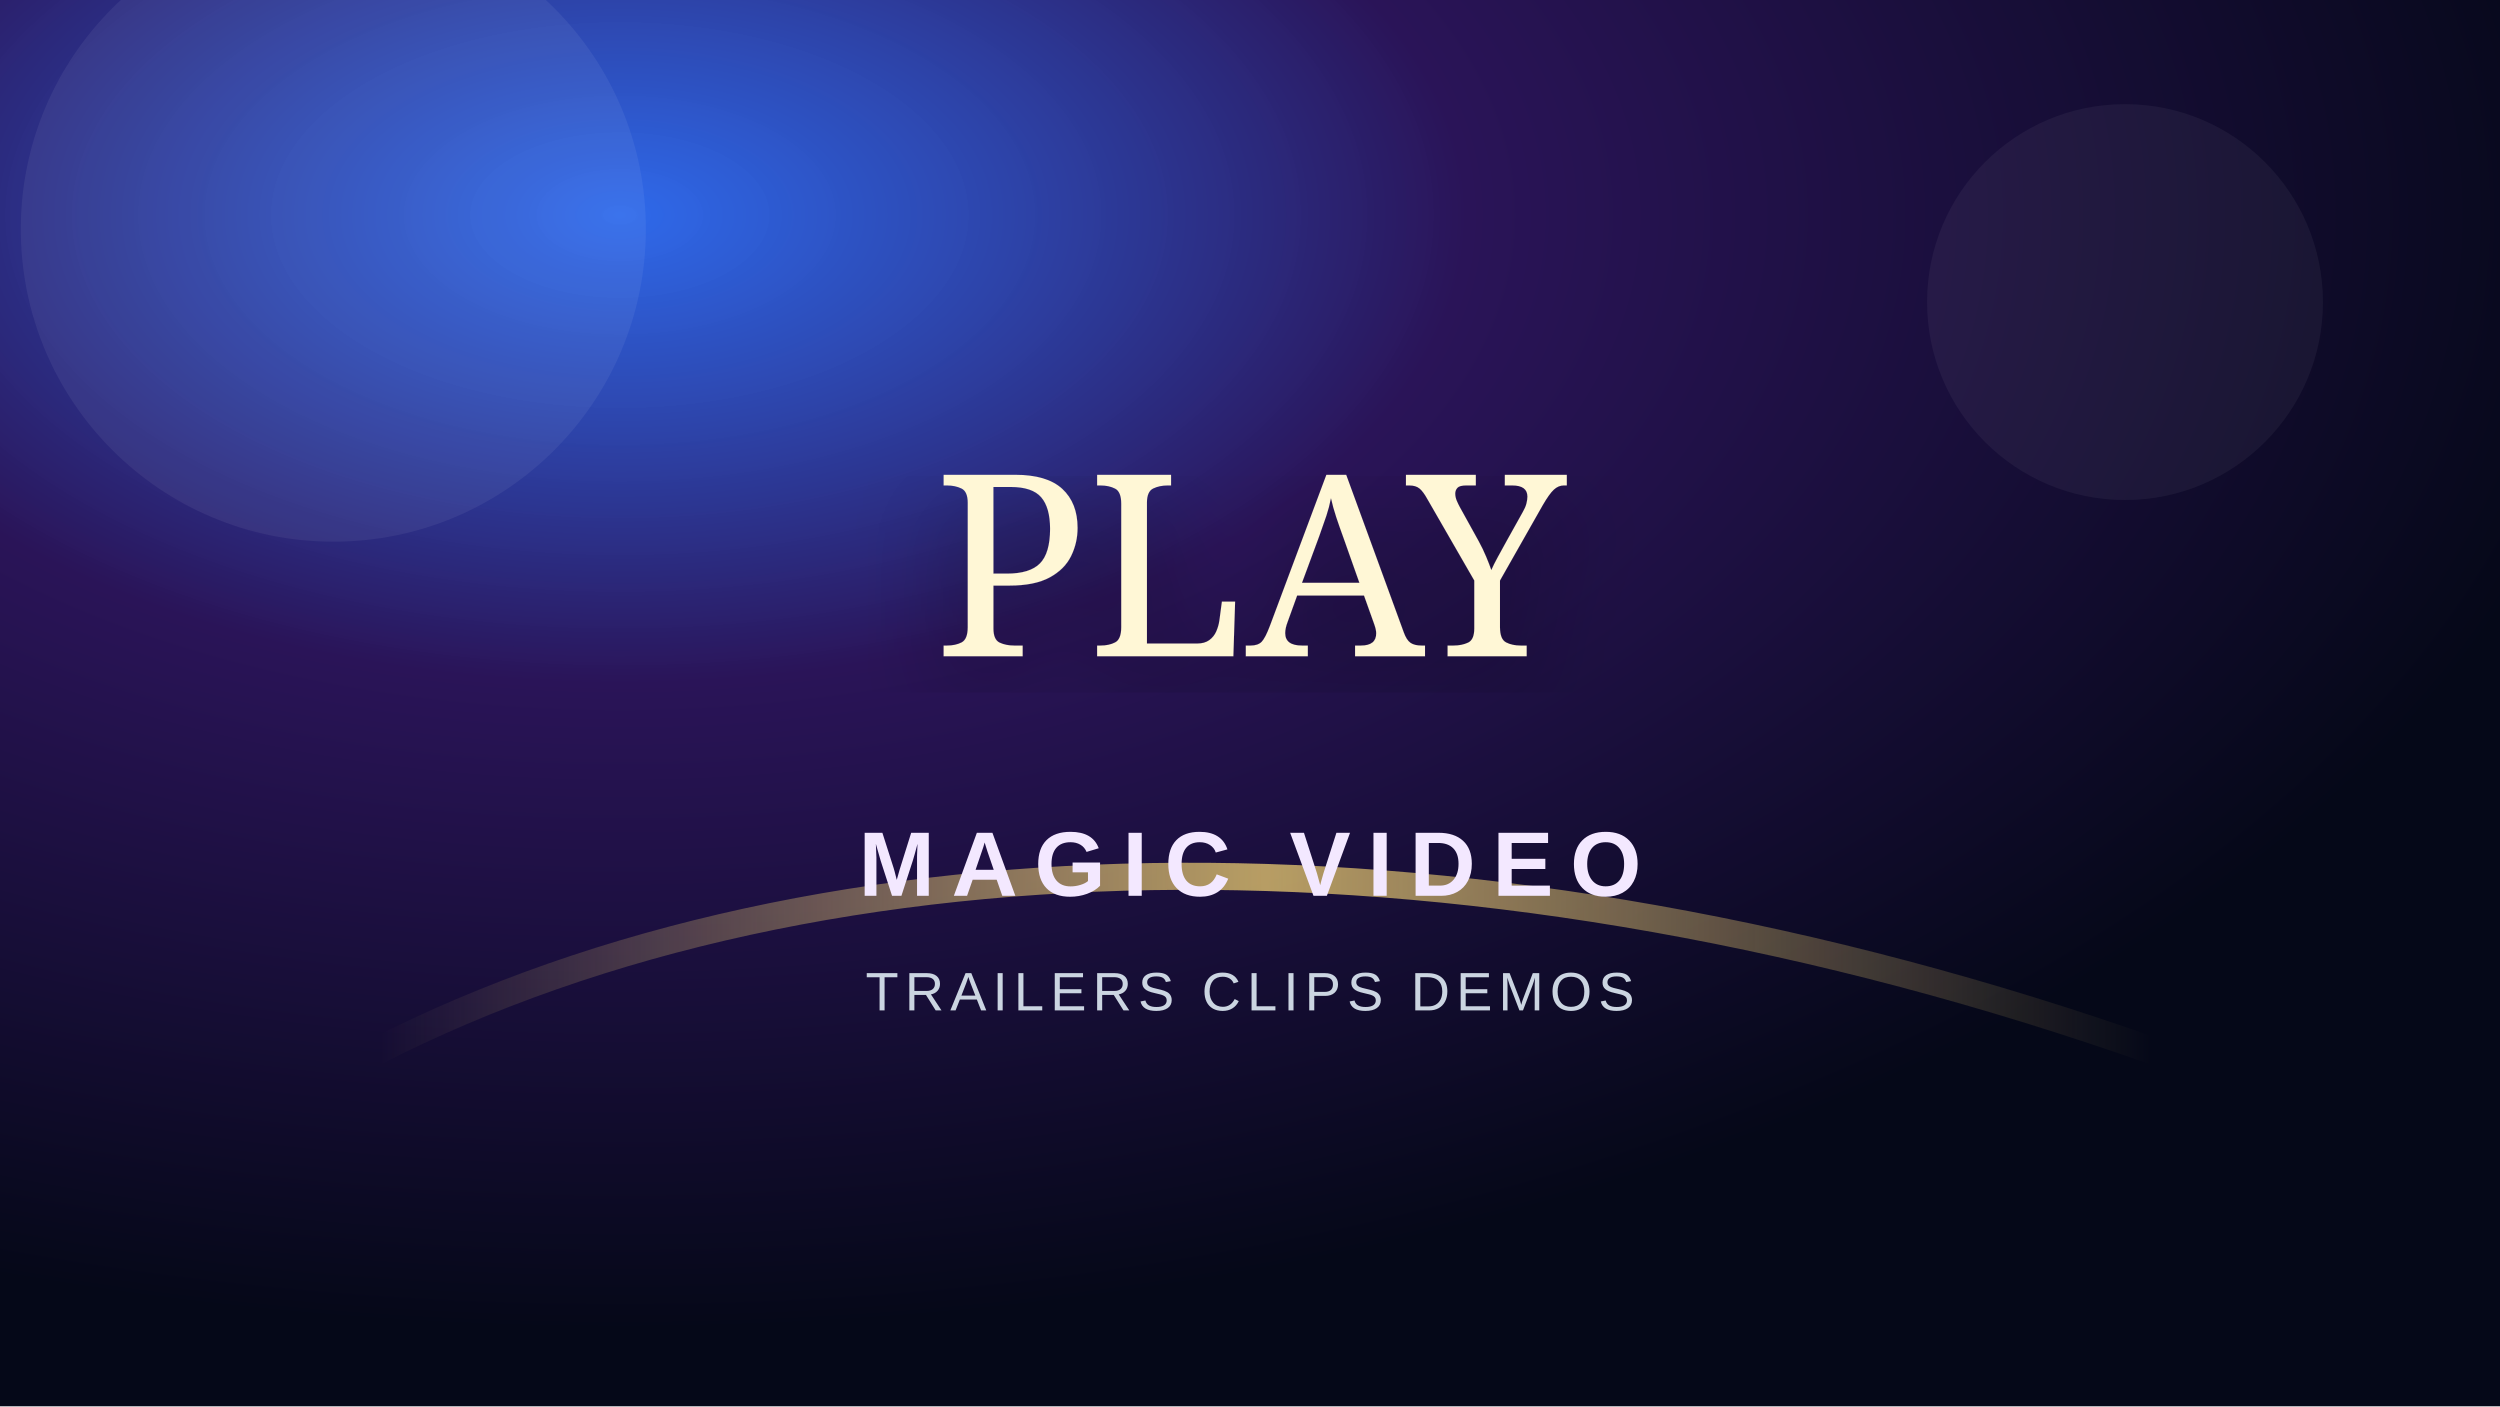
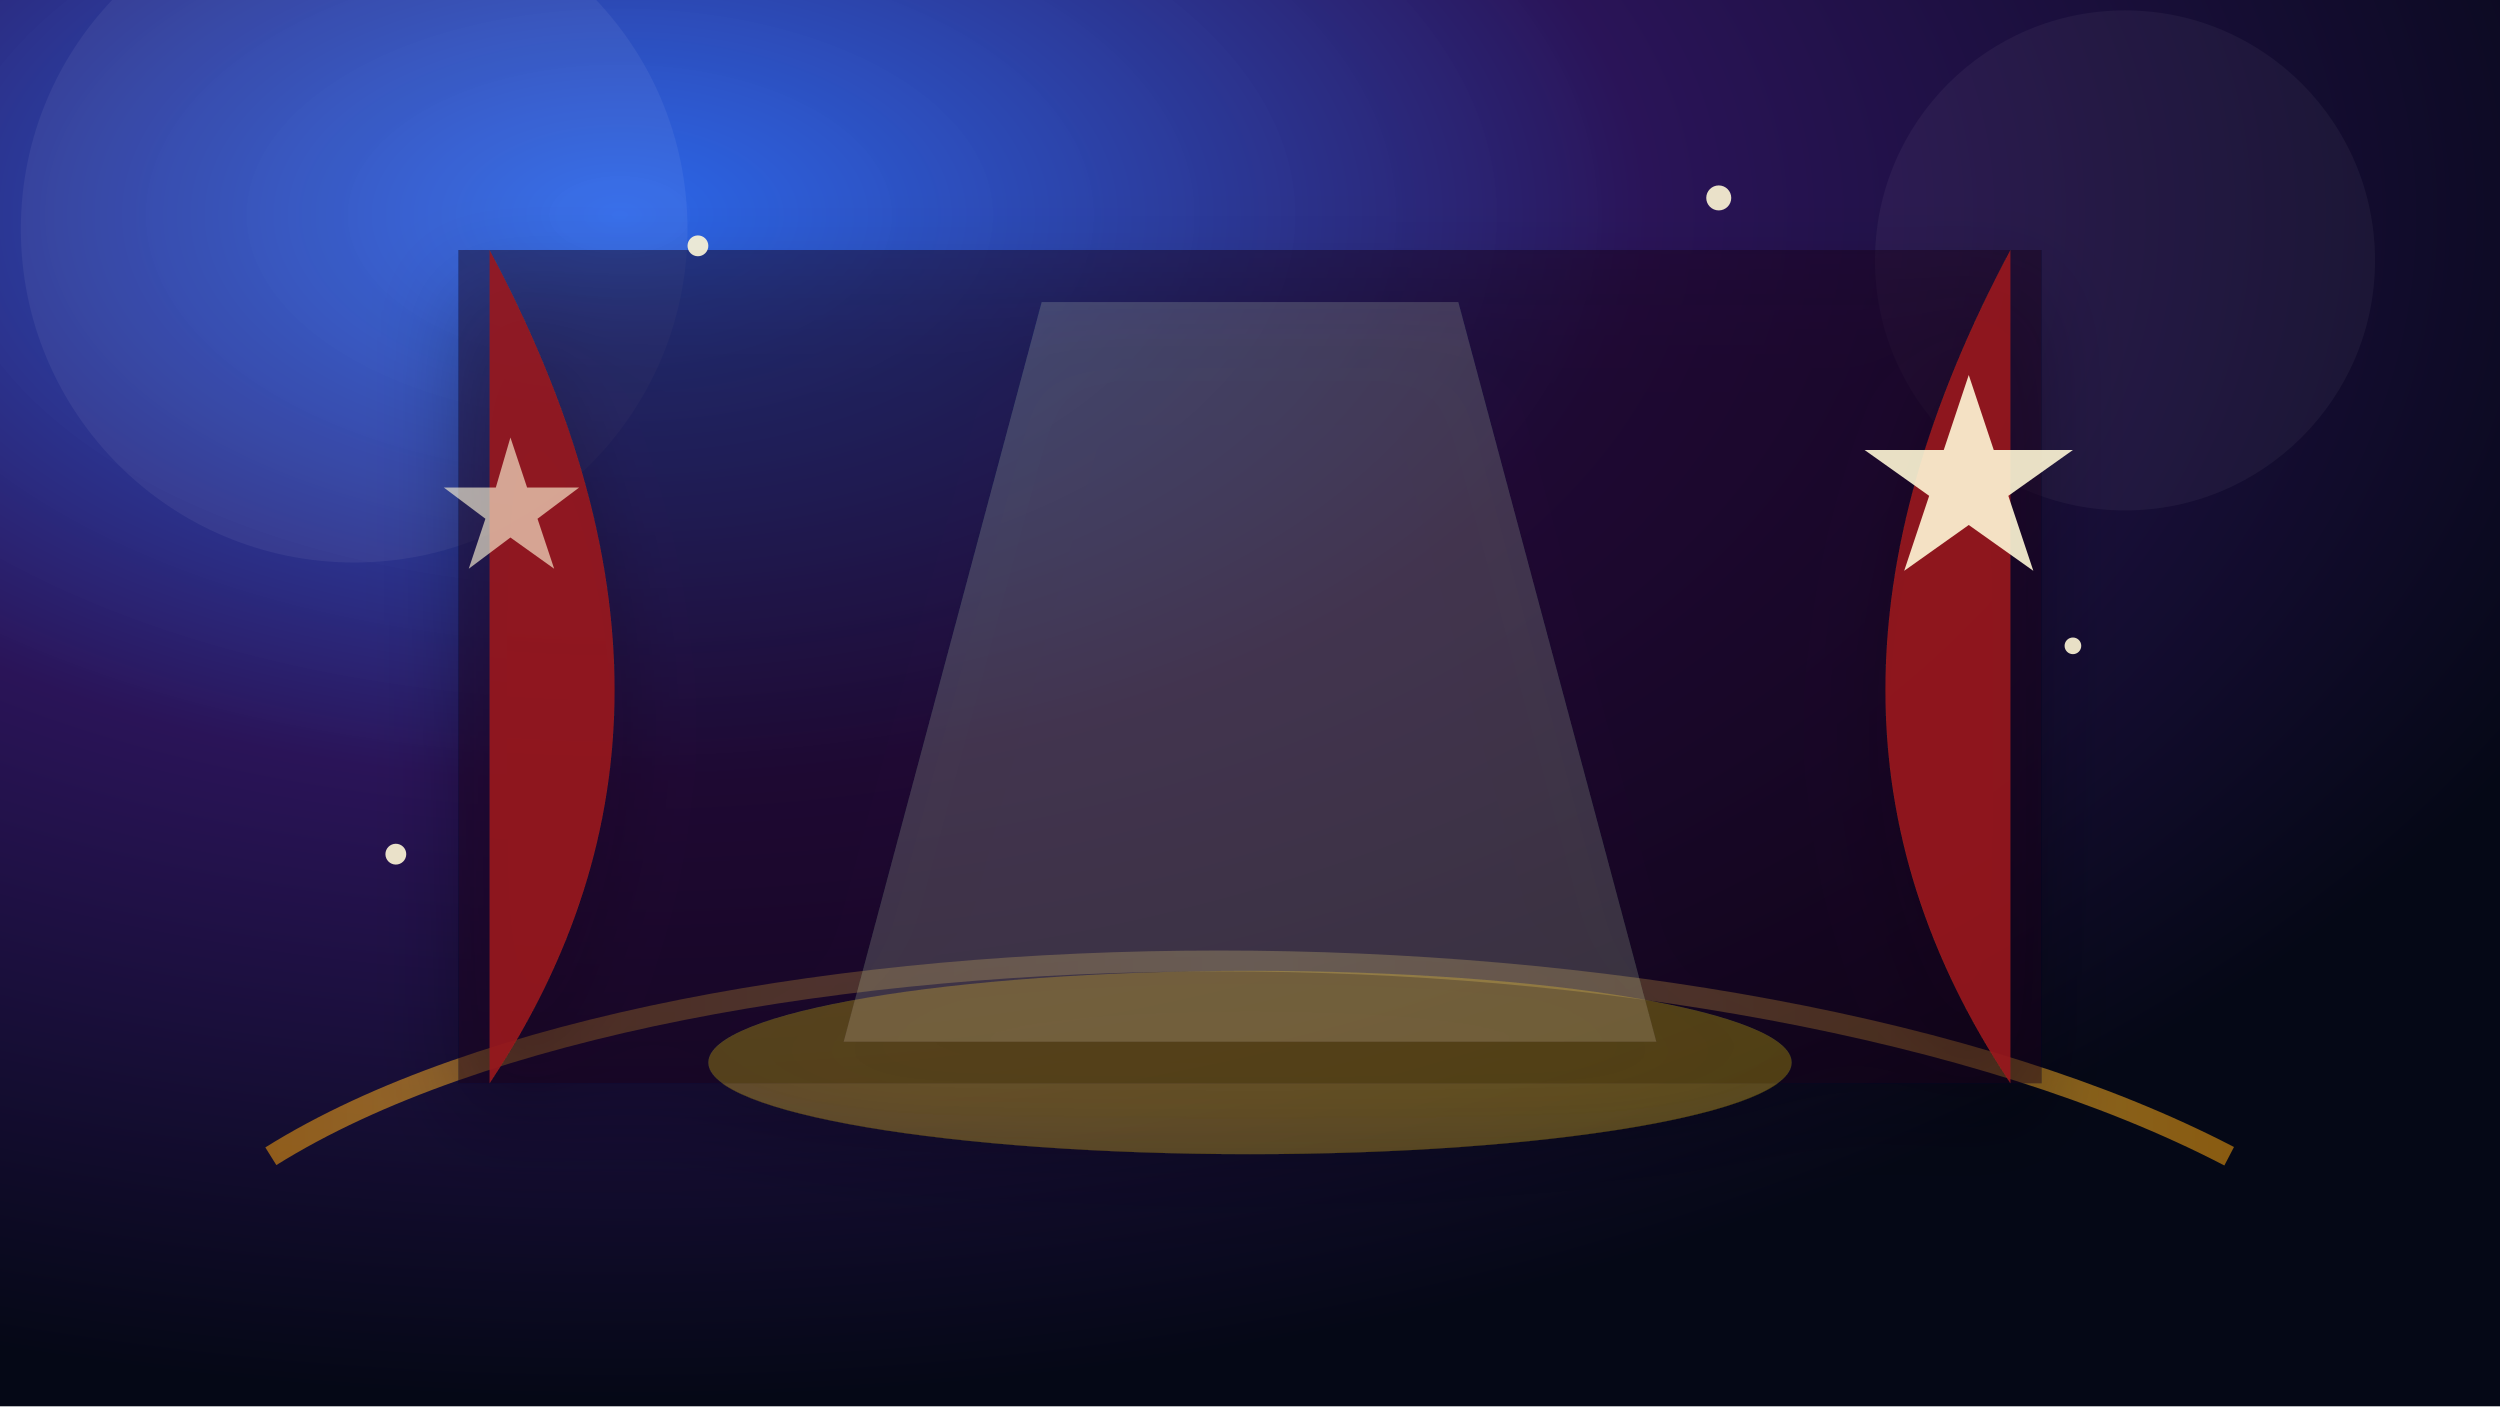
- <svg xmlns="http://www.w3.org/2000/svg" viewBox="0 0 1200 675" role="img" aria-label="MAGIC VIDEO">
+ <svg xmlns="http://www.w3.org/2000/svg" viewBox="0 0 1200 675" role="img" aria-label="Neutral magic themed image">
  <defs>
-     <radialGradient id="g" cx="25%" cy="15%" r="80%">
-       <stop offset="0" stop-color="#2563eb" stop-opacity="0.95" />
-       <stop offset="0.42" stop-color="#2a1458" />
-       <stop offset="1" stop-color="#050818" />
+     <radialGradient id="bg" cx="25%" cy="15%" r="85%">
+       <stop offset="0" stop-color="#2563eb" stop-opacity="0.96" />
+       <stop offset="0.48" stop-color="#2a1458" />
+       <stop offset="1" stop-color="#050816" />
    </radialGradient>
-     <linearGradient id="glow" x1="0" x2="1">
-       <stop offset="0" stop-color="#f7d774" stop-opacity="0" />
-       <stop offset="0.5" stop-color="#f7d774" stop-opacity="0.75" />
-       <stop offset="1" stop-color="#f7d774" stop-opacity="0" />
+     <linearGradient id="gold" x1="0" x2="1">
+       <stop offset="0" stop-color="#f59e0b" />
+       <stop offset="0.5" stop-color="#fde68a" />
+       <stop offset="1" stop-color="#f59e0b" />
    </linearGradient>
-     <filter id="shadow" x="-20%" y="-20%" width="140%" height="140%">
-       <feDropShadow dx="0" dy="18" stdDeviation="24" flood-color="#000" flood-opacity="0.45" />
+     <filter id="soft" x="-30%" y="-30%" width="160%" height="160%">
+       <feDropShadow dx="0" dy="18" stdDeviation="22" flood-color="#000" flood-opacity="0.45" />
    </filter>
  </defs>
-   <rect width="1200" height="675" fill="url(#g)" />
-   <circle cx="160" cy="110" r="150" fill="#ffffff" opacity="0.06" />
-   <circle cx="1020" cy="145" r="95" fill="#ffffff" opacity="0.05" />
-   <path d="M180 505 C395 395 710 390 1035 505" fill="none" stroke="url(#glow)" stroke-width="13" opacity="0.95" />
-   <text x="600" y="315" text-anchor="middle" font-size="122" font-family="Georgia, serif" fill="#fff7d6" filter="url(#shadow)">PLAY</text>
-   <text x="600" y="430" text-anchor="middle" font-size="44" letter-spacing="8" font-family="Arial, sans-serif" fill="#f3e8ff" font-weight="700">MAGIC VIDEO</text>
-   <text x="600" y="485" text-anchor="middle" font-size="26" letter-spacing="3" font-family="Arial, sans-serif" fill="#cbd5e1">TRAILERS CLIPS DEMOS</text>
+   <rect width="1200" height="675" fill="url(#bg)" />
+   <circle cx="170" cy="110" r="160" fill="#fff" opacity="0.055" />
+   <circle cx="1020" cy="125" r="120" fill="#fff" opacity="0.045" />
+   <path d="M130 555 C330 430 830 430 1070 555" fill="none" stroke="url(#gold)" stroke-width="10" opacity="0.55" />
+   <g filter="url(#soft)">
+     <path d="M220 120 H980 V520 H220z" fill="#12081f" opacity="0.45" />
+     <path d="M235 120 C315 270 315 400 235 520 V120z" fill="#991b1b" opacity="0.9" />
+     <path d="M965 120 C885 270 885 400 965 520 V120z" fill="#991b1b" opacity="0.9" />
+     <ellipse cx="600" cy="510" rx="260" ry="44" fill="#facc15" opacity="0.26" />
+     <path d="M500 145 L405 500 H795 L700 145z" fill="#fef3c7" opacity="0.16" />
+   </g>
+   <g fill="#fff7d6" opacity="0.9">
+     <path d="M945 180 l12 36 38 0 -31 22 12 36 -31 -22 -31 22 12 -36 -31 -22 38 0z" />
+     <path d="M245 210 l8 24 25 0 -20 15 8 24 -21 -15 -20 15 8 -24 -20 -15 25 0z" opacity="0.7" />
+     <circle cx="335" cy="118" r="5" />
+     <circle cx="825" cy="95" r="6" />
+     <circle cx="995" cy="310" r="4" />
+     <circle cx="190" cy="410" r="5" />
+   </g>
</svg>
